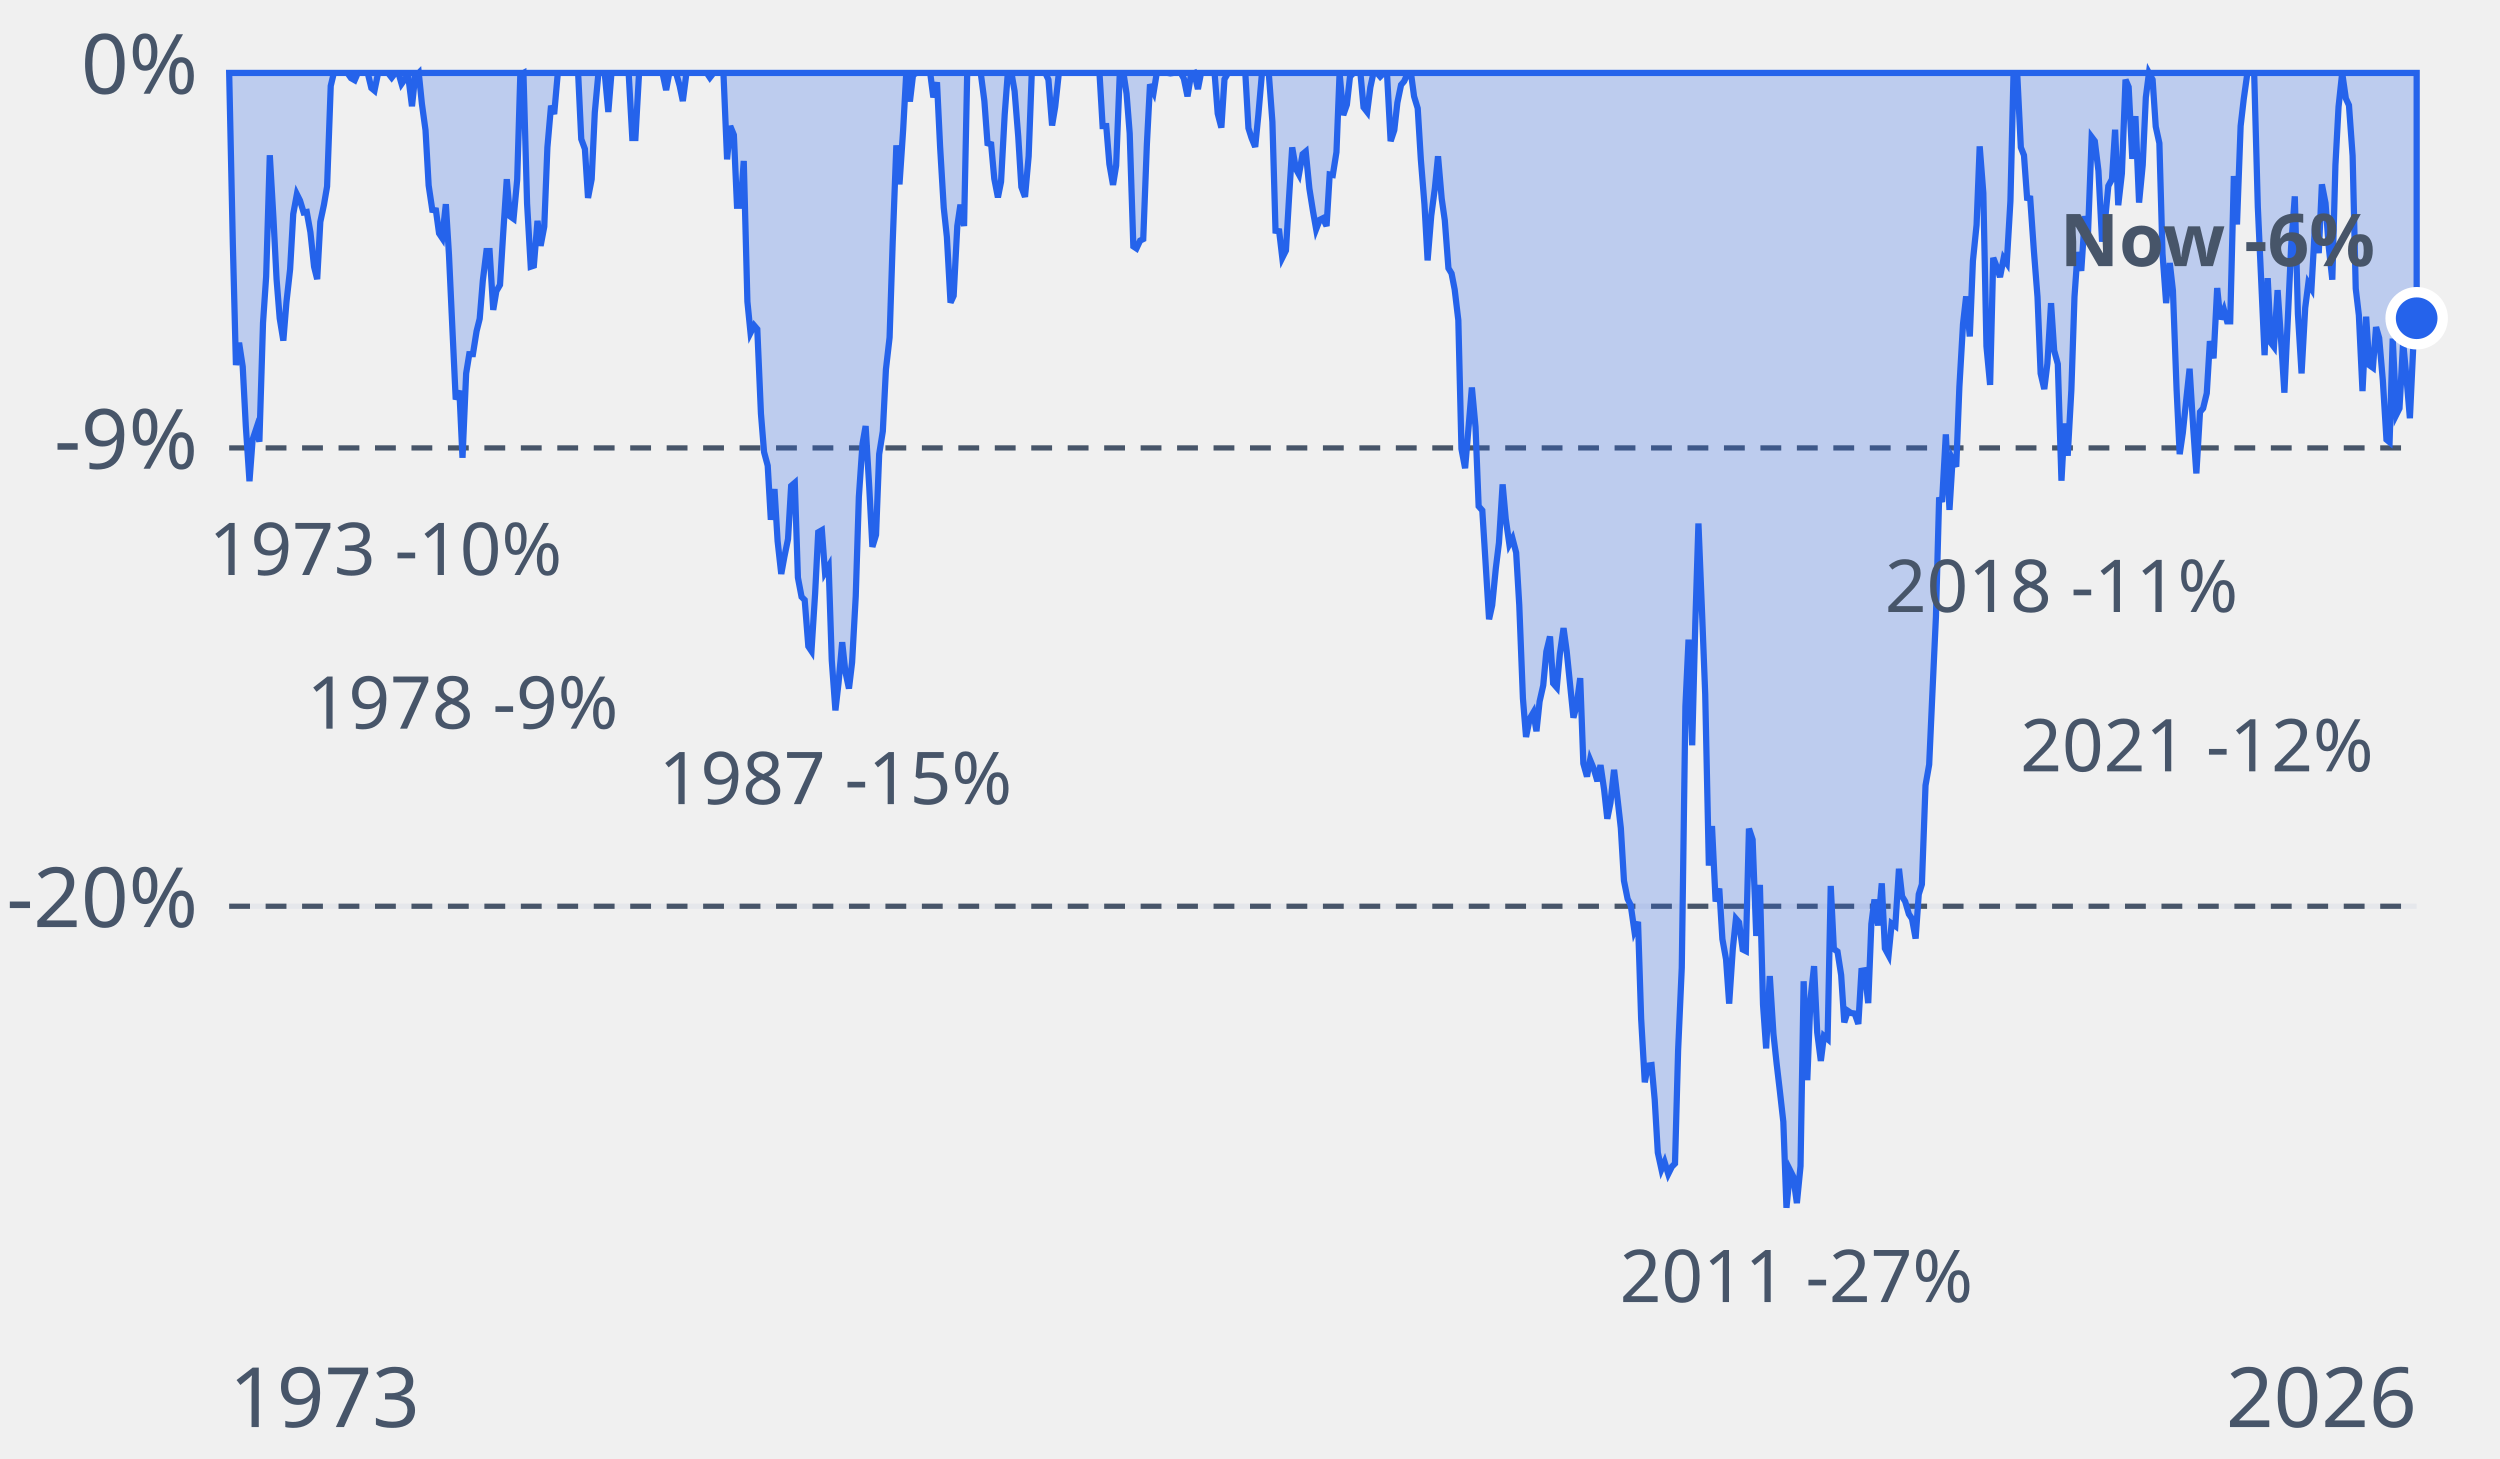
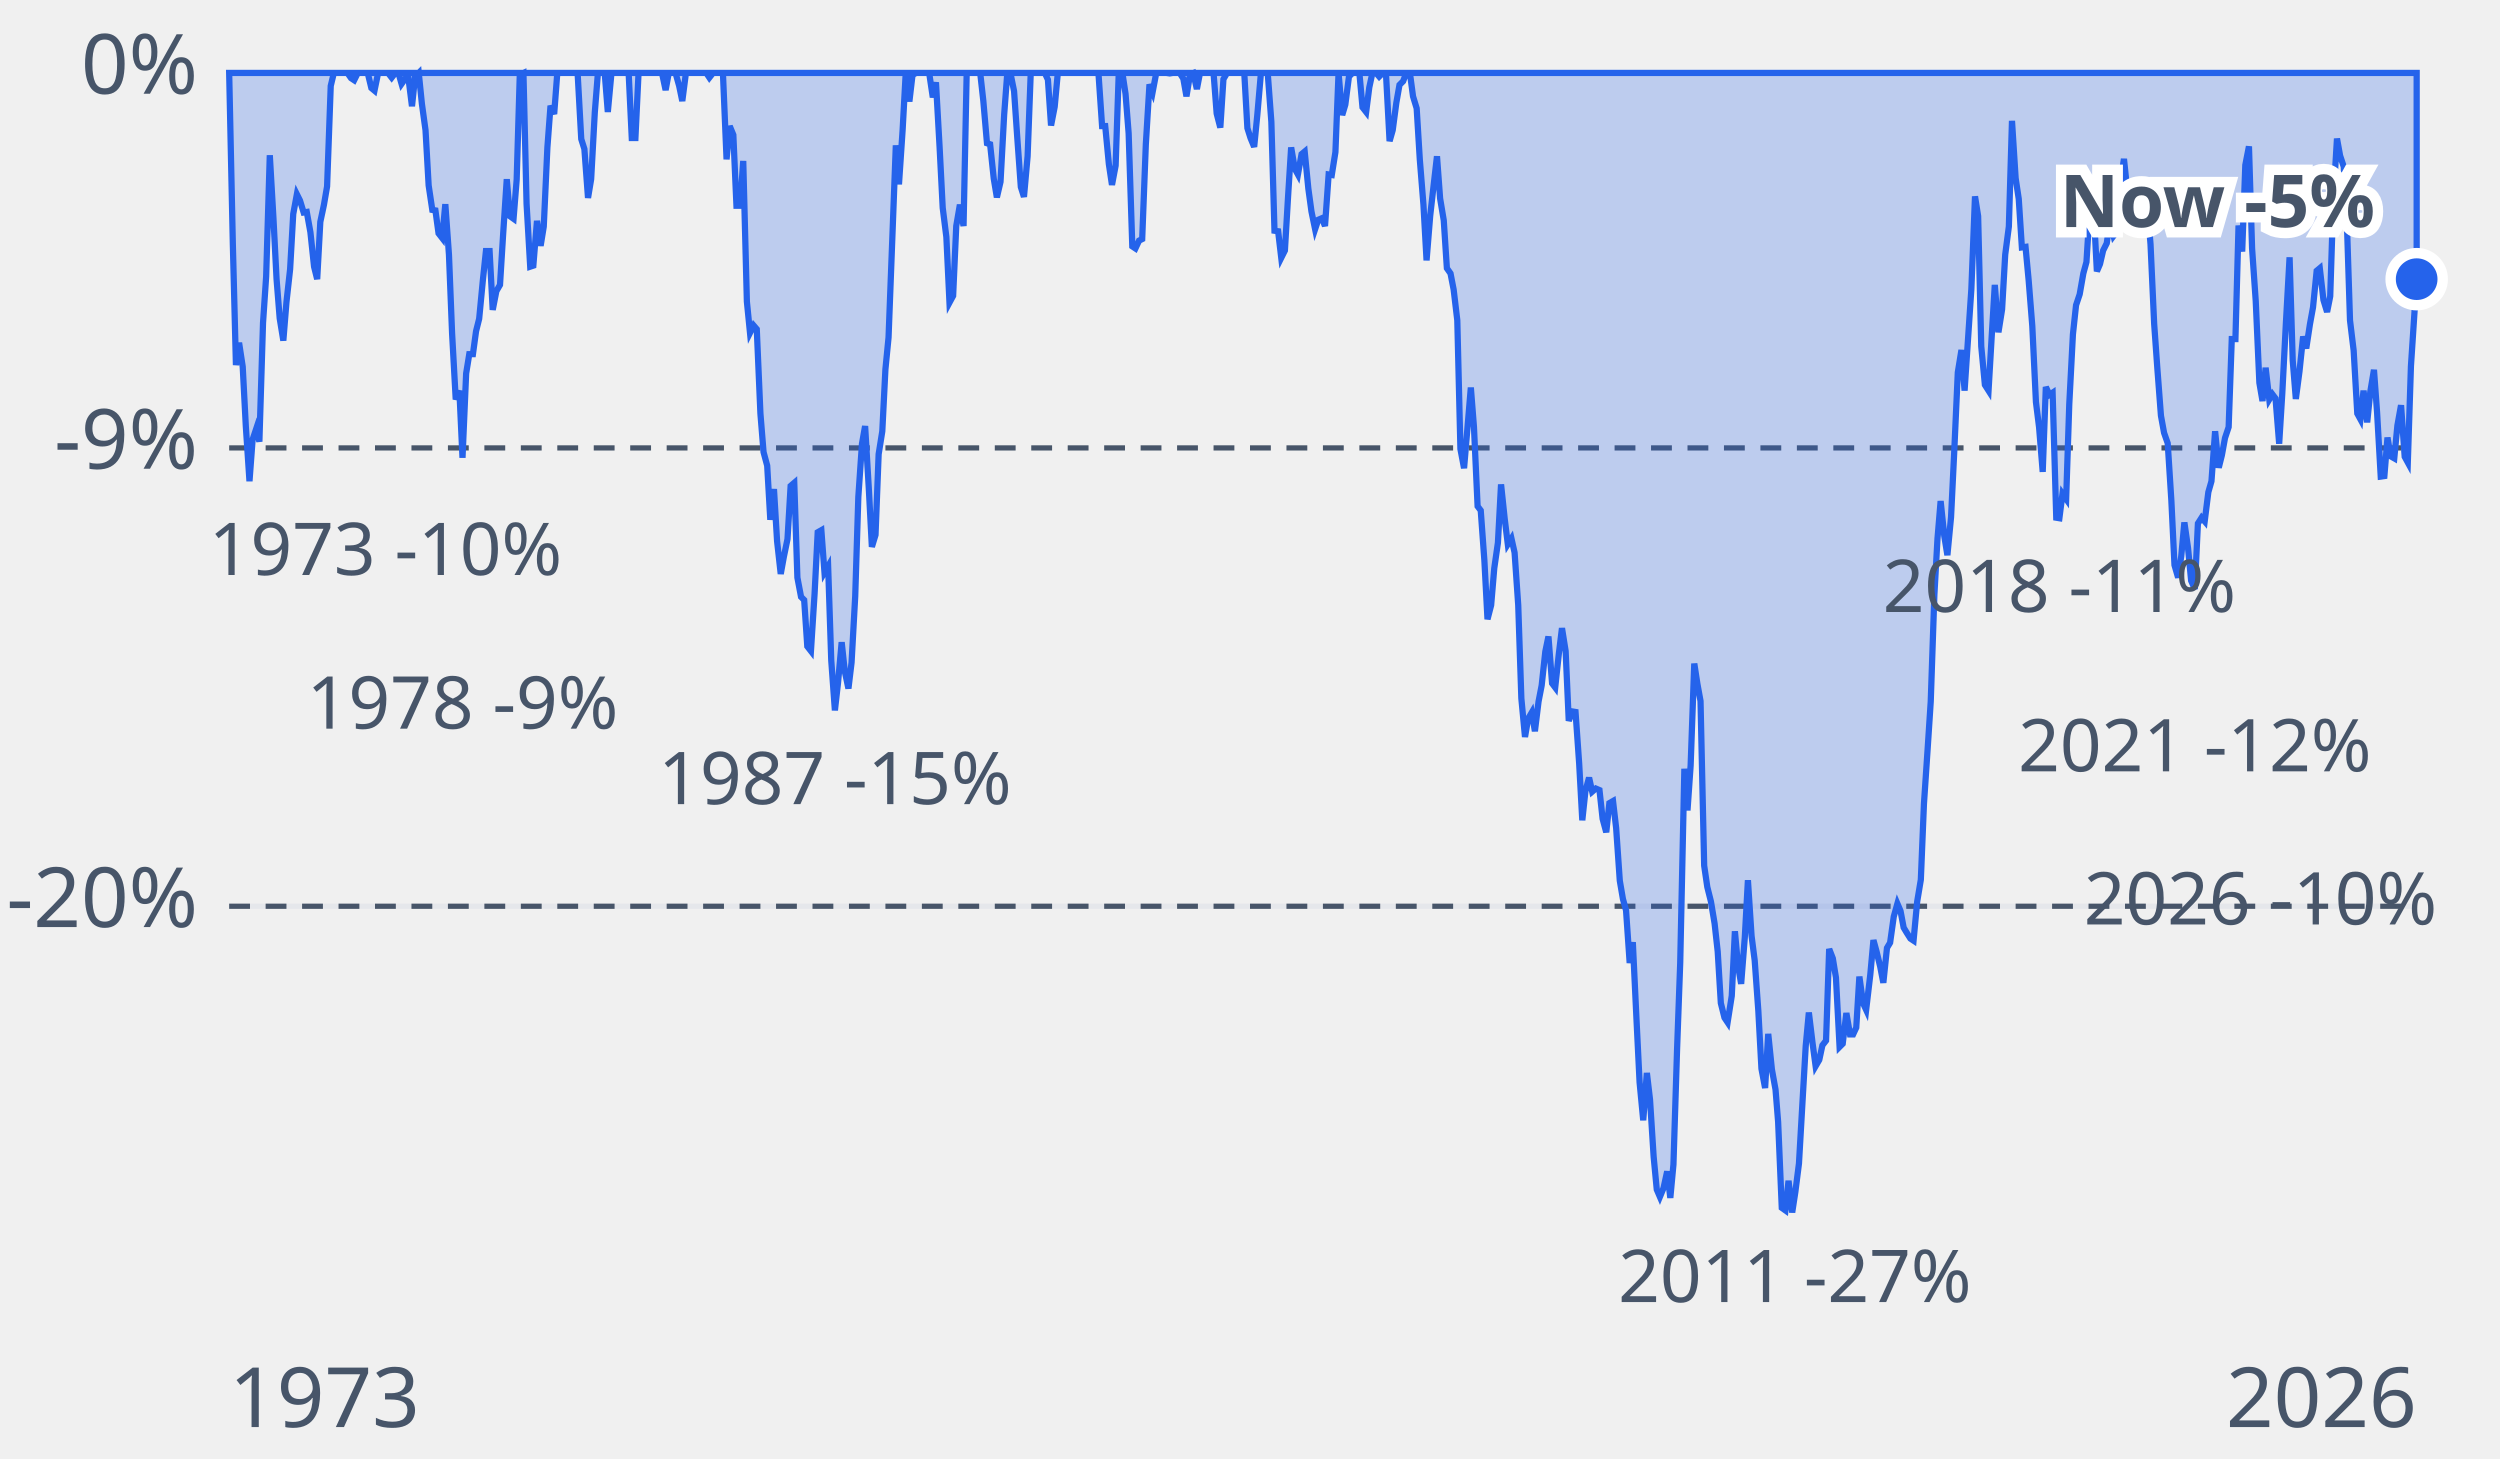
<svg xmlns="http://www.w3.org/2000/svg" viewBox="0 0 480 280" width="480" height="280" style="width:100%;max-width:560px;height:auto" role="img" font-family="system-ui,sans-serif" font-size="16">
  <line x1="44" x2="464" y1="14.0" y2="14.0" stroke="#e5e7eb" />
  <text x="38" y="18.0" text-anchor="end" fill="#475569">0%</text>
  <line x1="44" x2="464" y1="174.0" y2="174.0" stroke="#e5e7eb" />
  <text x="38" y="178.0" text-anchor="end" fill="#475569">-20%</text>
  <line x1="44" x2="464" y1="86.0" y2="86.0" stroke="#475569" stroke-dasharray="4 3" />
  <text x="38" y="90.0" text-anchor="end" fill="#475569">-9%</text>
  <line x1="44" x2="464" y1="174.0" y2="174.0" stroke="#475569" stroke-dasharray="4 3" />
-   <path d="M44.0,14.0L44.0,14.0L44.7,46.7L45.3,70.1L45.9,65.8L46.6,70.4L47.2,81.9L47.9,92.4L48.5,84.4L49.2,82.3L49.8,84.8L50.5,62.0L51.1,53.1L51.8,29.8L52.5,41.9L53.1,53.6L53.7,61.1L54.4,65.4L55.0,58.0L55.7,51.7L56.3,41.1L57.0,37.3L57.6,38.5L58.3,40.8L58.9,40.7L59.6,44.6L60.3,51.2L60.9,53.6L61.5,42.6L62.2,39.3L62.8,35.8L63.5,16.5L64.1,14.0L64.8,14.0L65.4,14.0L66.1,14.0L66.7,14.0L67.4,15.0L68.1,15.4L68.7,14.0L69.3,14.0L70.0,14.0L70.6,14.0L71.3,16.9L71.9,17.4L72.6,14.0L73.2,14.0L73.9,14.0L74.5,14.0L75.2,14.9L75.9,14.0L76.5,14.0L77.1,16.1L77.8,15.1L78.4,14.8L79.1,20.4L79.7,14.7L80.4,14.0L81.0,19.9L81.7,25.0L82.3,35.6L83.0,40.3L83.7,40.4L84.3,44.8L84.9,45.7L85.6,39.2L86.2,48.9L86.9,64.0L87.5,76.7L88.2,75.0L88.8,87.9L89.5,71.7L90.1,68.0L90.8,68.0L91.5,63.6L92.1,61.2L92.7,53.9L93.4,48.2L94.0,48.2L94.7,59.5L95.3,55.9L96.0,54.7L96.6,45.0L97.3,34.4L97.9,41.5L98.6,42.0L99.3,34.5L99.9,14.3L100.5,14.0L101.2,39.1L101.9,51.2L102.5,51.0L103.2,42.4L103.8,47.2L104.5,43.5L105.1,28.3L105.8,20.3L106.4,21.9L107.1,14.0L107.7,14.0L108.3,14.0L109.0,14.0L109.6,14.0L110.3,14.0L111.0,14.0L111.6,26.7L112.3,28.6L112.9,38.0L113.6,34.4L114.2,21.6L114.9,14.0L115.5,14.0L116.1,14.0L116.8,21.5L117.4,14.0L118.1,14.0L118.7,14.0L119.4,14.0L120.1,14.0L120.7,14.0L121.4,26.5L122.0,26.5L122.7,14.0L123.3,14.0L123.9,14.0L124.6,14.0L125.2,14.0L125.9,14.0L126.5,14.0L127.2,14.0L127.9,17.3L128.5,14.0L129.2,14.0L129.8,14.0L130.5,16.5L131.1,19.4L131.8,14.0L132.4,14.0L133.1,14.0L133.7,14.0L134.4,14.0L135.0,14.0L135.7,14.0L136.3,14.9L137.0,14.0L137.6,14.0L138.3,14.0L138.9,14.0L139.6,30.6L140.2,24.2L140.9,25.9L141.5,39.5L142.2,39.5L142.8,30.9L143.5,57.9L144.1,63.9L144.8,62.5L145.4,63.2L146.1,79.4L146.7,86.8L147.4,89.4L148.0,99.8L148.7,93.9L149.3,103.9L150.0,110.2L150.6,106.9L151.3,103.5L151.9,93.3L152.6,92.7L153.2,110.9L153.9,114.6L154.5,115.2L155.2,124.1L155.8,125.0L156.5,114.0L157.1,102.2L157.8,101.8L158.4,109.9L159.1,108.7L159.7,126.8L160.4,136.4L161.0,131.1L161.7,123.3L162.3,128.9L163.0,132.2L163.6,127.2L164.3,114.5L164.9,95.4L165.6,85.2L166.2,81.8L166.9,93.6L167.5,105.0L168.2,102.7L168.8,87.2L169.5,82.8L170.1,70.9L170.8,64.8L171.4,46.4L172.1,27.9L172.7,35.4L173.4,25.0L174.0,14.0L174.7,19.5L175.3,14.4L176.0,14.0L176.6,14.0L177.3,14.0L177.9,14.0L178.6,14.0L179.2,18.7L179.9,15.8L180.5,28.2L181.2,39.9L181.8,45.5L182.5,58.1L183.1,56.8L183.8,43.4L184.4,39.3L185.1,43.4L185.7,14.1L186.4,14.0L187.0,14.0L187.7,14.0L188.3,14.0L189.0,19.4L189.6,27.5L190.3,27.7L190.9,34.3L191.6,37.9L192.2,34.9L192.9,22.0L193.5,14.0L194.2,14.0L194.8,17.5L195.5,26.2L196.1,35.9L196.8,37.8L197.5,30.0L198.1,14.0L198.8,14.0L199.4,14.0L200.1,14.0L200.7,14.0L201.3,15.3L202.0,24.1L202.6,20.5L203.3,14.0L203.9,14.0L204.6,14.0L205.2,14.0L205.9,14.0L206.6,14.0L207.2,14.0L207.9,14.0L208.5,14.0L209.1,14.0L209.8,14.0L210.4,14.0L211.1,14.0L211.7,24.2L212.4,24.2L213.0,31.5L213.7,35.5L214.3,31.8L215.0,14.0L215.7,14.0L216.3,18.0L216.9,25.6L217.6,47.3L218.2,47.7L218.9,46.2L219.5,45.9L220.2,27.7L220.8,16.2L221.5,17.7L222.1,14.0L222.8,14.0L223.5,14.0L224.1,14.0L224.7,14.1L225.4,14.0L226.0,14.0L226.7,14.0L227.3,15.1L228.0,18.5L228.7,14.2L229.3,14.0L230.0,17.1L230.6,14.0L231.3,14.0L231.9,14.0L232.5,14.0L233.2,14.0L233.8,21.8L234.5,24.5L235.1,15.2L235.8,14.0L236.5,14.0L237.1,14.0L237.8,14.0L238.4,14.0L239.1,14.0L239.7,24.6L240.3,26.5L241.0,28.2L241.6,22.1L242.3,14.0L242.9,14.0L243.6,14.0L244.3,23.4L244.9,44.3L245.6,44.4L246.2,49.5L246.9,48.1L247.5,37.9L248.1,28.3L248.8,32.4L249.4,33.5L250.1,29.6L250.7,29.1L251.4,36.2L252.1,40.6L252.7,44.0L253.4,42.2L254.0,41.9L254.7,43.4L255.3,33.5L255.9,33.6L256.6,29.2L257.2,14.0L257.9,22.1L258.6,20.1L259.2,14.7L259.9,14.0L260.5,14.0L261.2,14.0L261.8,20.6L262.5,21.5L263.1,16.8L263.7,14.0L264.4,14.0L265.0,14.7L265.7,14.0L266.3,14.0L267.0,27.1L267.7,25.0L268.3,19.7L269.0,16.3L269.6,15.6L270.3,14.0L270.9,14.0L271.5,18.5L272.2,20.8L272.8,30.6L273.5,39.3L274.1,50.0L274.8,41.4L275.5,36.1L276.1,30.0L276.8,38.1L277.4,42.3L278.1,51.5L278.7,52.5L279.3,55.6L280.0,61.5L280.6,86.2L281.3,89.9L281.9,82.8L282.6,74.4L283.3,82.0L283.9,97.2L284.6,98.0L285.2,107.6L285.9,118.9L286.5,116.2L287.2,109.1L287.8,104.2L288.5,93.0L289.1,99.6L289.8,104.5L290.4,103.4L291.1,106.1L291.7,116.2L292.4,134.1L293.0,141.5L293.7,138.0L294.4,136.8L295.0,140.4L295.6,134.7L296.3,131.6L296.9,125.1L297.6,122.2L298.2,131.2L298.9,132.0L299.5,125.5L300.2,120.6L300.8,125.0L302.1,137.8L302.7,135.5L303.4,130.2L304.0,146.6L304.7,149.1L305.3,145.9L306.0,147.6L306.7,150.0L307.3,146.9L308.0,151.7L308.6,157.2L309.2,154.2L309.9,147.8L310.5,152.8L311.2,159.0L311.8,169.1L312.5,172.6L313.1,173.8L313.8,178.7L314.5,177.0L315.1,195.6L315.8,207.8L316.4,204.6L317.1,204.5L317.7,211.1L318.3,221.3L319.0,224.5L319.6,223.1L320.3,225.4L321.0,224.0L321.6,223.4L322.2,201.6L322.9,185.8L323.6,135.6L324.2,122.8L324.9,143.1L325.5,119.6L326.1,100.5L326.8,117.8L327.4,133.3L328.1,166.2L328.7,158.6L329.4,173.1L330.1,170.6L330.7,180.3L331.4,184.2L332.0,192.7L332.7,182.2L333.3,176.4L333.9,177.1L334.6,182.3L335.2,182.6L335.8,159.1L336.5,161.2L337.2,179.7L337.9,169.9L338.5,192.9L339.1,201.3L339.8,187.4L340.5,198.5L341.1,204.1L341.7,209.2L342.4,215.4L343.0,231.9L343.7,224.7L344.3,225.9L345.0,231.0L345.7,223.9L346.3,188.4L347.0,207.4L347.6,192.0L348.3,185.5L348.9,198.2L349.6,203.7L350.2,198.9L350.9,199.5L351.5,170.1L352.1,182.2L352.8,182.7L353.5,187.2L354.1,196.3L354.8,194.1L355.4,194.5L356.1,194.6L356.8,196.6L357.4,186.4L358.0,186.3L358.7,192.6L359.3,177.4L359.9,172.7L360.6,177.7L361.3,169.6L361.9,182.1L362.6,183.4L363.2,177.3L363.9,177.8L364.6,166.8L365.2,172.1L365.8,173.1L366.5,175.5L367.1,176.4L367.8,180.2L368.4,171.7L369.0,169.8L369.7,150.8L370.4,146.8L371.0,133.5L371.7,118.4L372.3,96.0L372.9,95.9L373.6,83.4L374.3,97.9L374.9,88.2L375.6,89.6L376.2,74.3L376.9,62.2L377.5,56.9L378.2,64.6L378.8,50.1L379.5,43.2L380.1,28.1L380.8,37.1L381.4,66.5L382.1,73.9L382.7,49.5L383.4,51.3L384.0,53.2L384.7,49.6L385.3,50.5L386.0,38.6L386.6,14.0L387.3,14.0L388.0,28.3L388.6,29.8L389.2,38.0L389.8,38.1L390.5,48.1L391.2,57.0L391.8,71.7L392.5,74.7L393.1,69.8L393.8,58.2L394.4,67.3L395.1,69.9L395.8,92.3L396.4,81.3L397.0,87.5L397.7,74.9L398.3,57.0L398.9,48.4L399.6,52.0L400.3,41.5L400.9,44.7L401.6,26.3L402.2,27.1L402.9,32.8L403.6,46.4L404.2,42.0L404.8,35.7L405.5,34.4L406.1,24.9L406.7,39.4L407.4,33.3L408.1,15.3L408.7,16.7L409.4,30.5L410.0,22.3L410.7,38.9L411.4,31.7L412.0,18.7L412.6,14.0L413.3,15.3L413.9,24.3L414.6,27.5L415.2,48.7L415.9,58.2L416.6,50.5L417.2,55.8L417.9,74.7L418.5,87.2L419.1,83.1L419.7,77.3L420.4,70.8L421.1,82.2L421.7,90.9L422.4,79.1L423.0,78.4L423.7,75.5L424.3,65.5L425.0,68.8L425.7,55.3L426.3,61.3L427.0,59.5L427.6,61.7L428.2,61.7L428.9,33.8L429.5,43.1L430.2,24.2L430.8,19.0L431.5,14.0L432.1,14.0L432.8,14.0L433.5,39.7L434.1,52.8L434.8,68.2L435.4,53.4L436.0,65.8L436.6,66.6L437.3,55.7L438.0,65.8L438.6,75.4L439.3,60.4L439.9,47.3L440.6,37.7L441.2,60.3L441.9,71.7L442.6,59.1L443.2,54.4L443.8,55.4L444.5,43.1L445.2,48.6L445.8,35.4L446.5,39.0L447.1,47.2L447.8,53.7L448.4,31.7L449.0,20.5L449.7,14.0L450.4,18.9L451.0,20.2L451.7,29.9L452.3,55.4L452.9,60.5L453.6,75.1L454.3,60.8L454.9,70.1L455.6,70.6L456.2,62.8L456.8,64.9L457.5,73.0L458.2,84.4L458.8,84.9L459.4,65.0L460.1,79.6L460.7,78.4L461.4,65.7L462.1,73.2L462.7,80.3L463.4,65.4L464.0,61.1L464.0,14.0Z" fill="#2563eb" fill-opacity="0.25" stroke="#2563eb" stroke-width="1.2" />
+   <path d="M44.0,14.0L44.0,14.0L44.0,14.0L44.7,46.7L45.3,70.1L45.9,65.8L46.6,70.4L47.2,81.9L47.9,92.4L48.5,84.4L49.2,82.3L49.8,84.8L50.5,62.0L51.1,53.1L51.8,29.8L52.5,41.9L53.1,53.6L53.7,61.1L54.4,65.4L55.0,58.0L55.7,51.7L56.3,41.1L57.0,37.3L57.6,38.5L58.3,40.8L58.9,40.7L59.6,44.6L60.3,51.2L60.9,53.6L61.5,42.6L62.2,39.3L62.8,35.8L63.5,16.5L64.1,14.0L64.8,14.0L65.4,14.0L66.1,14.0L66.7,14.0L67.4,15.0L68.0,15.4L68.7,14.0L69.3,14.0L70.0,14.0L70.6,14.0L71.3,16.9L71.9,17.4L72.6,14.0L73.2,14.0L73.9,14.0L74.5,14.0L75.2,14.9L75.9,14.0L76.5,14.0L77.1,16.1L77.8,15.1L78.4,14.8L79.1,20.4L79.7,14.7L80.4,14.0L81.0,19.9L81.7,25.0L82.3,35.6L83.0,40.3L83.6,40.4L84.2,44.8L84.9,45.7L85.5,39.2L86.2,48.9L86.8,64.0L87.5,76.7L88.2,75.0L88.8,87.9L89.5,71.7L90.1,68.0L90.8,68.0L91.4,63.6L92.0,61.2L92.7,53.9L93.3,48.2L94.0,48.2L94.6,59.5L95.3,55.9L96.0,54.7L96.6,45.0L97.3,34.4L97.9,41.5L98.6,42.0L99.2,34.5L99.8,14.3L100.5,14.0L101.1,39.1L101.8,51.2L102.4,51.0L103.1,42.4L103.8,47.2L104.4,43.5L105.1,28.3L105.7,20.3L106.4,21.9L107.0,14.0L107.6,14.0L108.3,14.0L108.9,14.0L109.6,14.0L110.2,14.0L110.9,14.0L111.6,26.7L112.2,28.6L112.9,38.0L113.5,34.4L114.2,21.6L114.8,14.0L115.4,14.0L116.1,14.0L116.7,21.5L117.4,14.0L118.0,14.0L118.7,14.0L119.3,14.0L120.0,14.0L120.7,14.0L121.3,26.5L122.0,26.5L122.6,14.0L123.2,14.0L123.9,14.0L124.5,14.0L125.2,14.0L125.8,14.0L126.5,14.0L127.1,14.0L127.8,17.3L128.4,14.0L129.1,14.0L129.7,14.0L130.4,16.5L131.0,19.4L131.7,14.0L132.3,14.0L133.0,14.0L133.6,14.0L134.3,14.0L134.9,14.0L135.6,14.0L136.2,14.9L136.9,14.0L137.6,14.0L138.2,14.0L138.8,14.0L139.5,30.6L140.1,24.2L140.8,25.9L141.4,39.5L142.1,39.5L142.7,30.9L143.4,57.9L144.0,63.9L144.7,62.5L145.3,63.2L146.0,79.4L146.6,86.8L147.3,89.4L147.9,99.8L148.6,93.9L149.2,103.9L149.9,110.2L150.5,106.9L151.2,103.5L151.8,93.3L152.5,92.7L153.1,110.9L153.8,114.6L154.4,115.2L155.0,124.1L155.7,125.0L156.4,114.0L157.0,102.2L157.7,101.8L158.3,109.9L159.0,108.7L159.6,126.8L160.3,136.4L160.9,131.1L161.6,123.3L162.2,128.9L162.9,132.2L163.5,127.2L164.2,114.5L164.8,95.4L165.5,85.2L166.1,81.8L166.8,93.6L167.4,105.0L168.1,102.7L168.7,87.2L169.4,82.8L170.0,70.9L170.6,64.8L171.3,46.4L172.0,27.9L172.6,35.4L173.3,25.0L173.9,14.0L174.6,19.5L175.2,14.4L175.9,14.0L176.5,14.0L177.2,14.0L177.8,14.0L178.4,14.0L179.1,18.7L179.7,15.8L180.4,28.2L181.0,39.9L181.7,45.5L182.3,58.1L183.0,56.8L183.6,43.4L184.3,39.3L185.0,43.4L185.6,14.1L186.2,14.0L186.9,14.0L187.5,14.0L188.2,14.0L188.8,19.4L189.5,27.5L190.1,27.7L190.8,34.3L191.4,37.9L192.1,34.9L192.8,22.0L193.4,14.0L194.0,14.0L194.7,17.5L195.3,26.2L196.0,35.9L196.6,37.8L197.3,30.0L197.9,14.0L198.6,14.0L199.2,14.0L199.9,14.0L200.6,14.0L201.2,15.3L201.8,24.1L202.5,20.5L203.1,14.0L203.8,14.0L204.4,14.0L205.1,14.0L205.7,14.0L206.4,14.0L207.0,14.0L207.7,14.0L208.4,14.0L209.0,14.0L209.6,14.0L210.3,14.0L210.9,14.0L211.6,24.2L212.2,24.2L212.9,31.5L213.5,35.5L214.2,31.8L214.8,14.0L215.5,14.0L216.1,18.0L216.7,25.6L217.4,47.3L218.0,47.7L218.7,46.2L219.3,45.9L220.0,27.7L220.7,16.2L221.3,17.7L222.0,14.0L222.6,14.0L223.3,14.0L223.9,14.0L224.6,14.1L225.2,14.0L225.9,14.0L226.5,14.0L227.2,15.1L227.8,18.5L228.5,14.2L229.1,14.0L229.8,17.1L230.4,14.0L231.1,14.0L231.7,14.0L232.3,14.0L233.0,14.0L233.6,21.8L234.3,24.5L234.9,15.2L235.6,14.0L236.3,14.0L236.9,14.0L237.6,14.0L238.2,14.0L238.9,14.0L239.5,24.6L240.1,26.5L240.8,28.2L241.4,22.1L242.1,14.0L242.7,14.0L243.4,14.0L244.1,23.4L244.7,44.3L245.4,44.4L246.0,49.5L246.7,48.1L247.3,37.9L247.9,28.3L248.6,32.4L249.2,33.5L249.9,29.6L250.5,29.1L251.2,36.2L251.8,40.6L252.5,44.0L253.1,42.2L253.8,41.9L254.4,43.4L255.1,33.5L255.7,33.6L256.4,29.2L257.0,14.0L257.7,22.1L258.3,20.1L259.0,14.7L259.7,14.0L260.3,14.0L261.0,14.0L261.6,20.6L262.3,21.5L262.9,16.8L263.5,14.0L264.2,14.0L264.8,14.7L265.5,14.0L266.1,14.0L266.8,27.1L267.4,25.0L268.1,19.7L268.7,16.3L269.4,15.6L270.0,14.0L270.7,14.0L271.3,18.5L272.0,20.8L272.6,30.6L273.3,39.3L273.9,50.0L274.6,41.4L275.2,36.1L275.9,30.0L276.5,38.1L277.2,42.3L277.8,51.5L278.5,52.5L279.1,55.6L279.8,61.5L280.4,86.2L281.1,89.9L281.7,82.8L282.4,74.4L283.0,82.0L283.7,97.2L284.3,98.0L285.0,107.6L285.6,118.9L286.3,116.2L286.9,109.1L287.6,104.2L288.2,93.0L288.9,99.6L289.5,104.5L290.2,103.4L290.8,106.1L291.5,116.2L292.1,134.1L292.8,141.5L293.4,138.0L294.1,136.8L294.7,140.4L295.4,134.7L296.0,131.6L296.7,125.1L297.3,122.2L298.0,131.2L298.6,132.0L299.3,125.5L299.9,120.6L300.6,125.0L301.2,138.4L301.9,136.6L302.5,136.7L303.2,146.6L303.8,157.5L304.4,151.9L305.1,149.3L305.7,152.0L306.4,151.4L307.1,151.7L307.7,157.2L308.4,159.8L309.0,154.2L309.7,153.8L310.3,159.0L311.0,169.1L311.6,172.6L312.2,174.8L312.9,184.9L313.5,180.9L314.2,195.6L314.8,207.8L315.5,215.1L316.2,206.0L316.8,211.1L317.5,222.1L318.1,228.4L318.7,229.8L319.4,228.1L320.1,224.9L320.7,230.0L321.3,223.6L322.0,201.4L322.6,184.9L323.4,147.6L324.0,155.6L324.6,147.0L325.3,127.4L325.9,131.3L326.5,134.6L327.2,166.2L327.8,170.3L328.5,173.1L329.2,177.3L329.8,182.7L330.4,192.6L331.1,195.4L331.7,196.3L332.5,191.2L333.1,178.8L333.7,185.4L334.3,188.9L335.0,180.0L335.6,169.0L336.3,179.7L336.9,184.4L337.6,194.1L338.2,205.2L338.9,208.9L339.5,198.5L340.2,205.3L340.9,209.2L341.4,215.4L342.1,231.9L342.8,232.4L343.4,226.7L344.1,232.8L344.7,228.9L345.4,223.4L346.1,211.2L346.7,200.8L347.3,194.4L348.0,200.2L348.6,204.7L349.3,203.5L349.9,200.7L350.6,199.8L351.2,182.2L351.9,184.0L352.5,187.7L353.2,201.0L353.8,200.4L354.5,194.5L355.2,198.6L355.8,198.6L356.4,197.3L357.0,187.5L357.7,192.6L358.3,193.9L359.1,187.1L359.7,180.5L360.3,182.7L361.0,185.6L361.6,188.7L362.3,182.0L362.9,181.0L363.6,176.0L364.3,173.5L364.9,174.9L365.5,178.1L366.1,179.1L366.8,180.2L367.4,180.6L368.1,173.1L368.8,168.9L369.4,154.3L370.1,143.9L370.7,134.7L371.4,114.2L372.0,103.4L372.6,96.2L373.3,102.9L373.9,106.6L374.6,99.3L375.2,87.0L375.9,71.5L376.6,67.2L377.2,75.0L377.9,64.5L378.5,55.5L379.2,37.7L379.8,41.5L380.4,66.5L381.1,73.9L381.8,75.0L382.4,64.7L383.0,54.7L383.7,63.8L384.4,59.4L385.0,48.9L385.7,43.5L386.3,23.2L387.0,34.2L387.6,38.2L388.2,47.5L388.9,47.4L389.5,53.8L390.2,62.6L390.9,77.2L391.5,82.0L392.2,90.6L392.8,74.3L393.5,75.8L394.1,75.4L394.8,99.4L395.4,99.5L396.0,94.8L396.7,95.8L397.3,77.6L398.0,64.2L398.6,58.6L399.3,56.5L400.0,52.5L400.6,50.3L401.2,40.7L401.9,38.6L402.6,52.1L403.2,50.7L403.8,48.1L404.5,46.7L405.1,42.4L405.8,45.3L406.4,44.5L407.1,35.3L407.8,30.5L408.4,36.3L409.0,37.5L409.7,44.6L410.4,42.7L411.0,36.2L411.6,37.6L412.3,39.5L412.9,46.9L413.6,62.2L414.2,70.6L414.9,79.8L415.5,83.1L416.2,85.1L416.9,96.1L417.5,108.5L418.2,110.9L418.8,106.8L419.4,100.3L420.1,105.2L420.7,111.5L421.4,113.1L422.0,100.5L422.7,99.4L423.3,100.1L424.0,94.5L424.6,92.4L425.3,82.8L426.0,89.8L426.6,87.4L427.2,84.1L427.9,82.0L428.5,65.1L429.2,65.1L429.8,43.3L430.5,48.3L431.1,31.7L431.8,28.1L432.4,47.7L433.1,57.8L433.8,73.5L434.4,77.0L435.0,70.6L435.7,76.7L436.3,75.7L436.9,76.5L437.6,85.2L438.2,75.5L438.9,61.9L439.6,49.4L440.2,69.2L440.8,76.6L441.5,71.3L442.2,64.6L442.8,66.9L443.5,62.3L444.1,59.0L444.8,52.0L445.4,51.5L446.1,57.6L446.8,59.9L447.4,56.9L448.0,38.3L448.7,26.6L449.3,29.9L450.0,32.0L450.6,42.7L451.2,61.5L451.9,67.3L452.6,79.4L453.2,80.5L453.8,75.0L454.5,81.1L455.1,75.2L455.8,71.0L456.4,79.2L457.1,91.5L457.8,91.4L458.4,84.0L459.0,87.6L459.7,88.0L460.3,81.7L461.0,77.8L461.7,87.7L462.3,88.8L462.9,70.3L464.0,53.6L464.0,14.0Z" fill="#2563eb" fill-opacity="0.25" stroke="#2563eb" stroke-width="1.2" />
  <text x="74.0" y="110.4" text-anchor="middle" fill="#475569" font-size="14">1973 -10%</text>
  <text x="88.8" y="139.9" text-anchor="middle" fill="#475569" font-size="14">1978 -9%</text>
-   <text x="160.4" y="154.4" text-anchor="middle" fill="#475569" font-size="14">1987 -15%</text>
-   <text x="344.9" y="250.0" text-anchor="middle" fill="#475569" font-size="14">2011 -27%</text>
-   <text x="395.8" y="117.5" text-anchor="middle" fill="#475569" font-size="14">2018 -11%</text>
-   <text x="421.8" y="148.1" text-anchor="middle" fill="#475569" font-size="14">2021 -12%</text>
-   <circle cx="464.0" cy="61.1" r="5" fill="#2563eb" stroke="#fff" stroke-width="2" />
-   <text x="456.0" y="51.1" text-anchor="end" fill="#475569" font-weight="600" font-size="14">Now -6%</text>
+   <text x="160.3" y="154.4" text-anchor="middle" fill="#475569" font-size="14">1987 -15%</text>
+   <text x="344.6" y="250.0" text-anchor="middle" fill="#475569" font-size="14">2011 -27%</text>
+   <text x="395.4" y="117.5" text-anchor="middle" fill="#475569" font-size="14">2018 -11%</text>
+   <text x="421.4" y="148.1" text-anchor="middle" fill="#475569" font-size="14">2021 -12%</text>
+   <text x="434.0" y="177.5" text-anchor="middle" fill="#475569" font-size="14">2026 -10%</text>
+   <circle cx="464.0" cy="53.6" r="5" fill="#2563eb" stroke="#fff" stroke-width="2" />
+   <text x="456.0" y="43.6" text-anchor="end" fill="#475569" font-weight="600" font-size="14" stroke="#fff" stroke-width="4" paint-order="stroke">Now -5%</text>
  <text x="44" y="274" fill="#475569">1973</text>
  <text x="464" y="274" text-anchor="end" fill="#475569">2026</text>
</svg>
